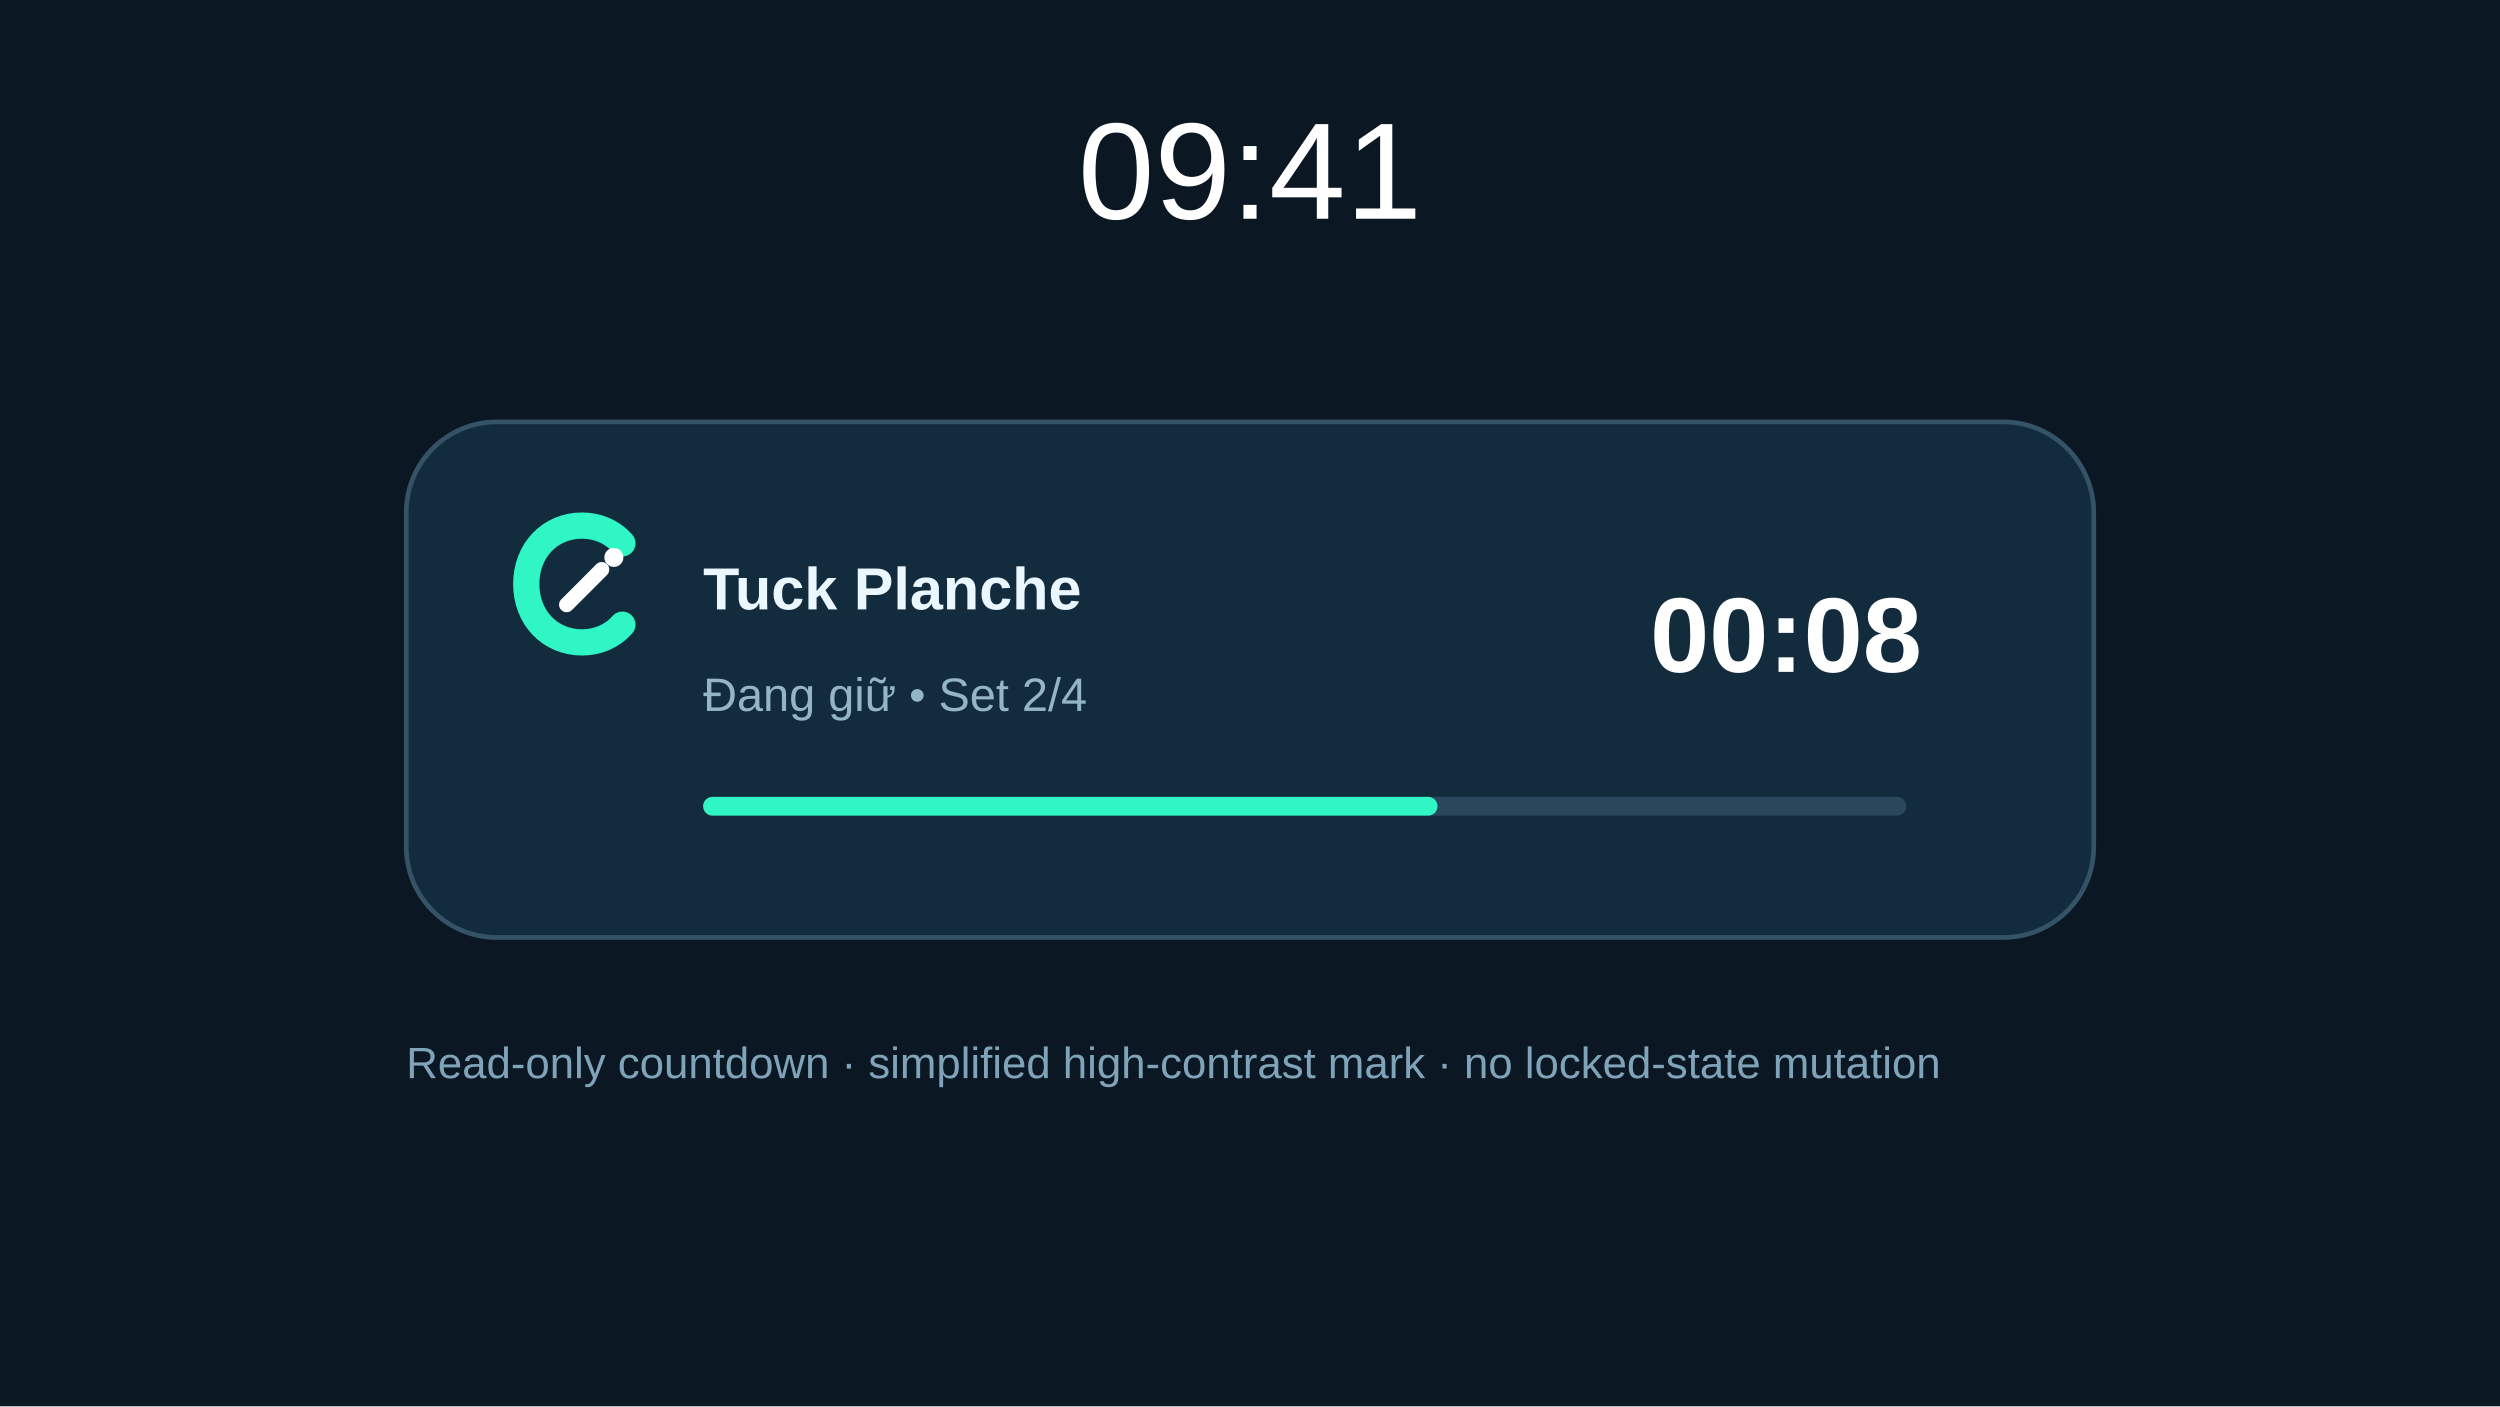
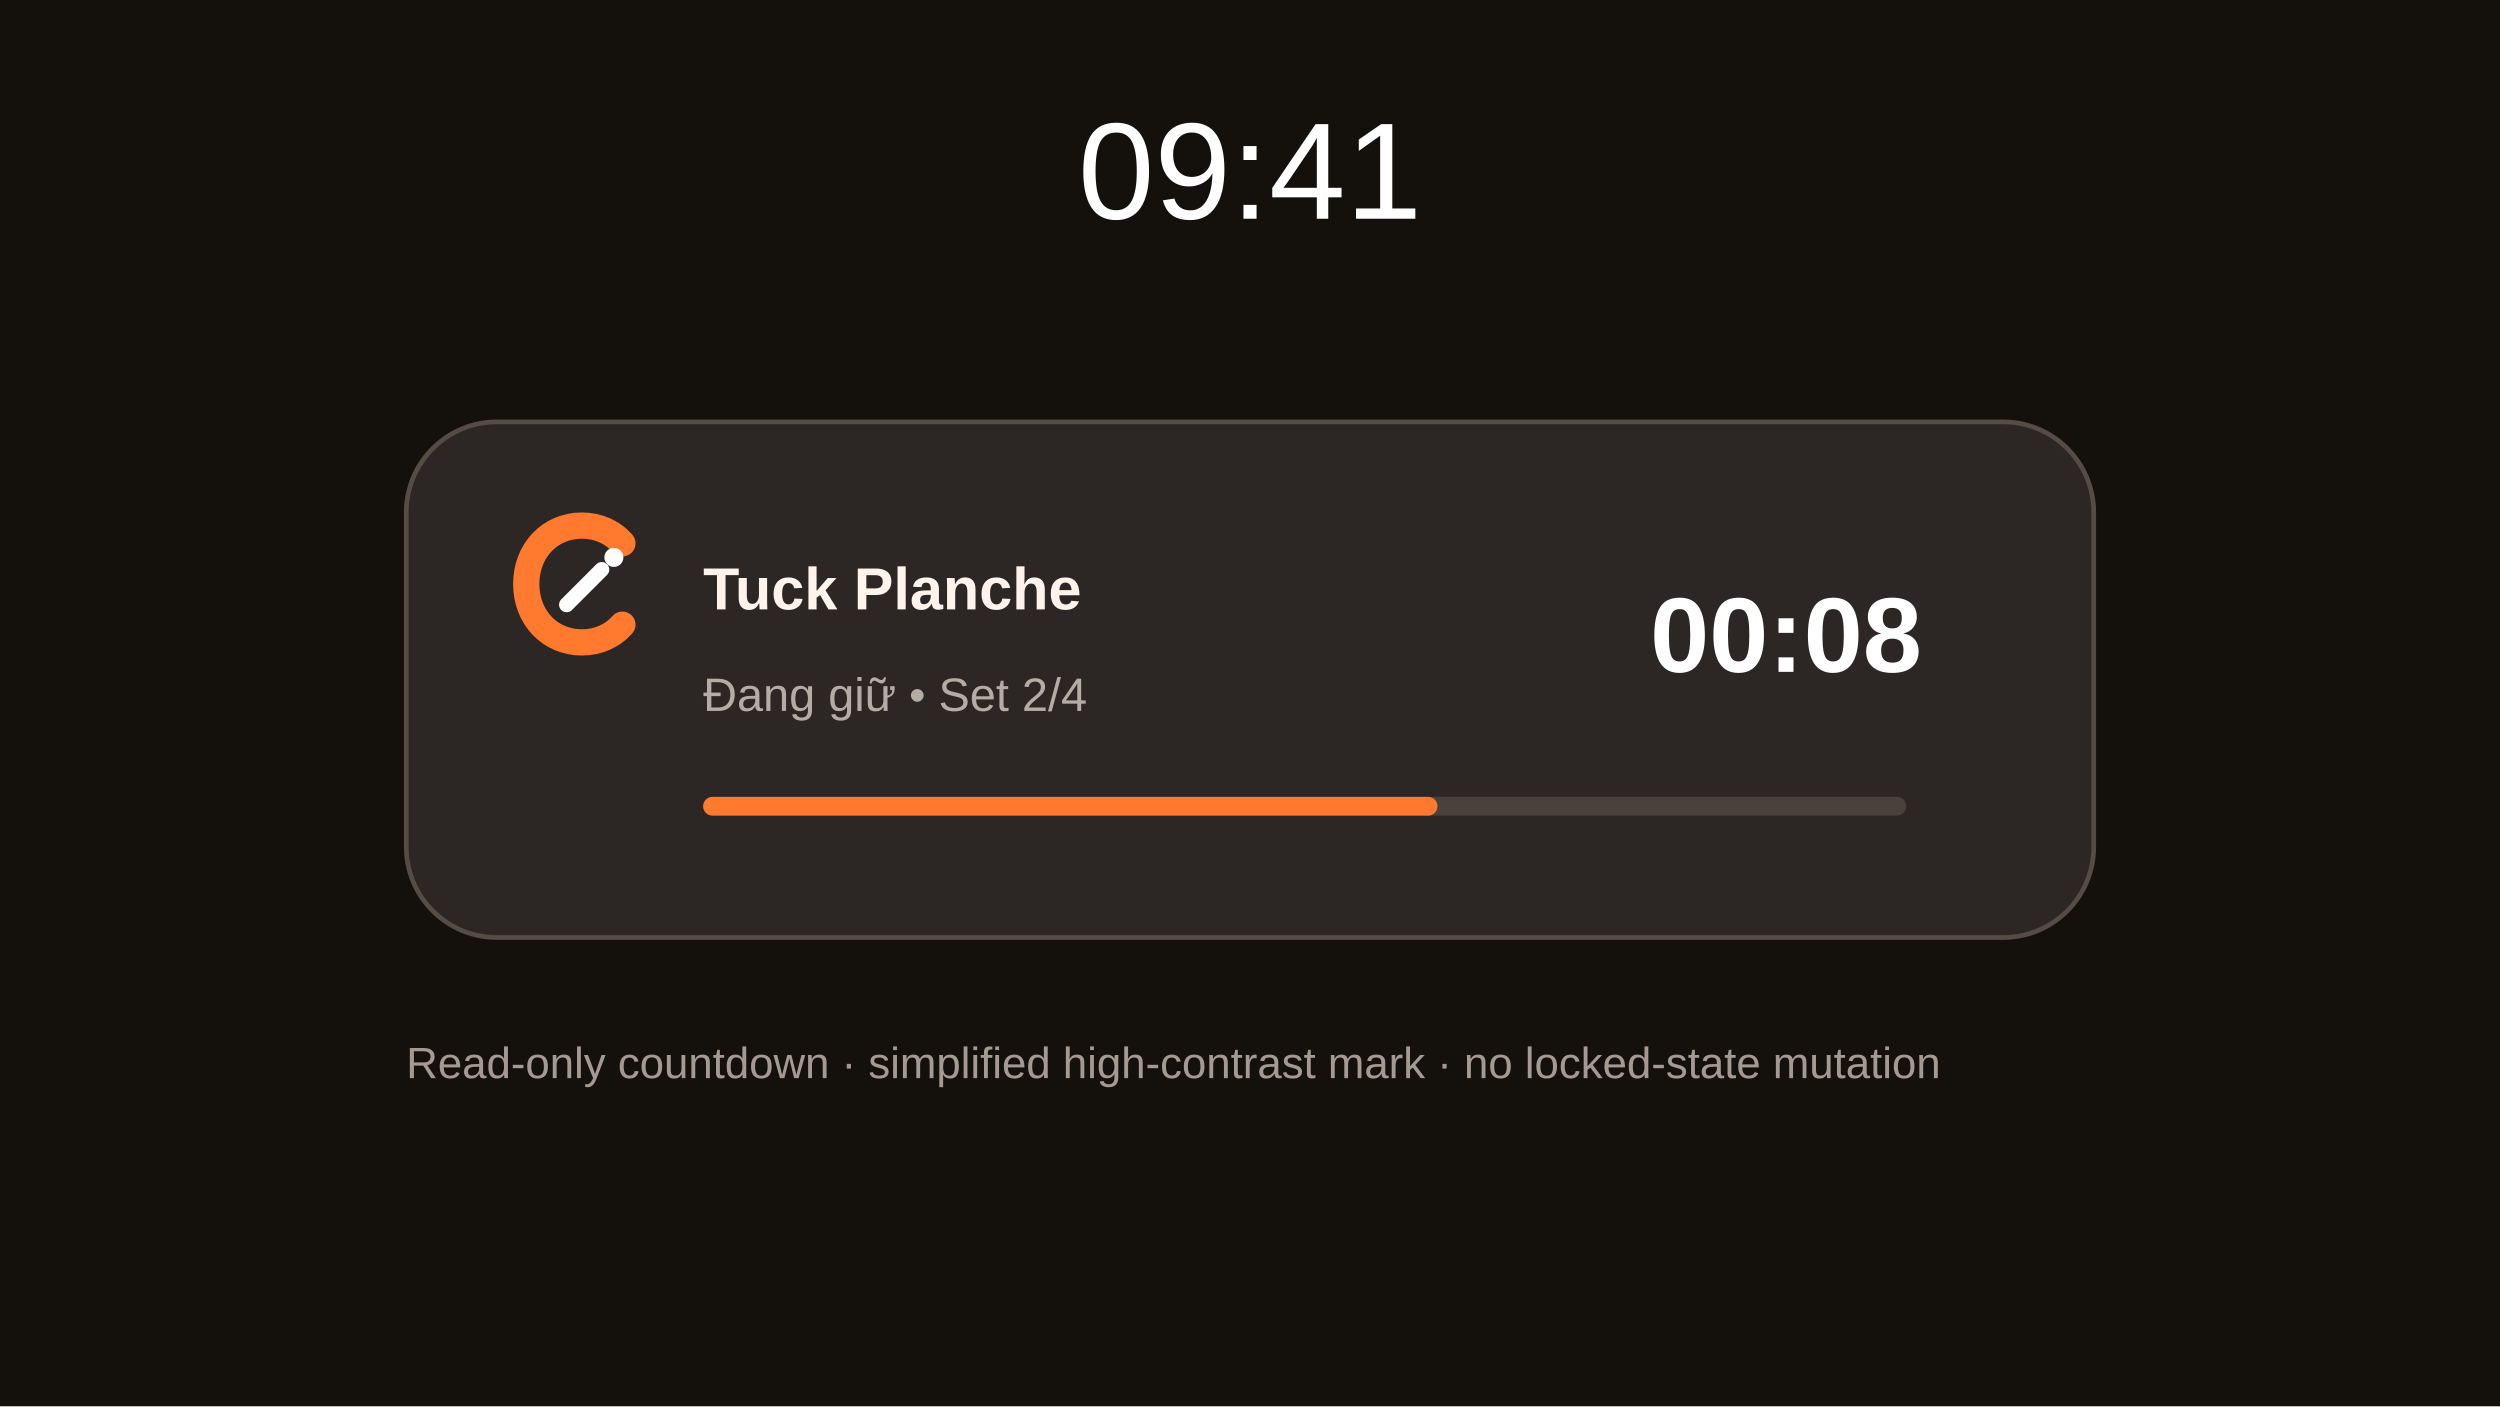
<svg xmlns="http://www.w3.org/2000/svg" viewBox="0 0 1600 900">
-   <rect width="1600" height="900" fill="#0B1722" />
+   <rect width="1600" height="900" fill="#14100C" />
  <text x="800" y="140" text-anchor="middle" fill="#FFF" font-family="Arial" font-size="88" font-weight="300">09:41</text>
-   <rect x="260" y="270" width="1080" height="330" rx="58" fill="#132C3D" stroke="#355366" stroke-width="3" />
+   <rect x="260" y="270" width="1080" height="330" rx="58" fill="#2C2724" stroke="#554C46" stroke-width="3" />
  <g transform="translate(320 320) scale(.105)">
-     <path d="M746 264C684 194 596 156 500 156C304 156 160 308 160 512C160 716 304 868 500 868C596 868 684 830 746 760" fill="none" stroke="#2FF6C4" stroke-width="160" stroke-linecap="round" />
+     <path d="M746 264C684 194 596 156 500 156C304 156 160 308 160 512C160 716 304 868 500 868C596 868 684 830 746 760" fill="none" stroke="#FF7A2F" stroke-width="160" stroke-linecap="round" />
    <path d="M406 638L512 532L620 424" fill="none" stroke="#FFF" stroke-width="92" stroke-linecap="round" />
    <circle cx="694" cy="350" r="58" fill="#FFF" />
  </g>
-   <text x="450" y="390" fill="#EAF7FF" font-family="Arial" font-size="38" font-weight="700">Tuck Planche</text>
-   <text x="450" y="455" fill="#93B5C7" font-family="Arial" font-size="30">Đang giữ • Set 2/4</text>
+   <text x="450" y="390" fill="#FFF3EC" font-family="Arial" font-size="38" font-weight="700">Tuck Planche</text>
+   <text x="450" y="455" fill="#B5ACA5" font-family="Arial" font-size="30">Đang giữ • Set 2/4</text>
  <text x="1230" y="430" text-anchor="end" fill="#FFF" font-family="Arial" font-size="68" font-weight="700">00:08</text>
-   <rect x="450" y="510" width="770" height="12" rx="6" fill="#29485B" />
-   <rect x="450" y="510" width="470" height="12" rx="6" fill="#2FF6C4" />
-   <text x="260" y="690" fill="#7FA3B8" font-family="Arial" font-size="28">Read-only countdown · simplified high-contrast mark · no locked-state mutation</text>
+   <rect x="450" y="510" width="770" height="12" rx="6" fill="#49413B" />
+   <rect x="450" y="510" width="470" height="12" rx="6" fill="#FF7A2F" />
+   <text x="260" y="690" fill="#A59A92" font-family="Arial" font-size="28">Read-only countdown · simplified high-contrast mark · no locked-state mutation</text>
</svg>
